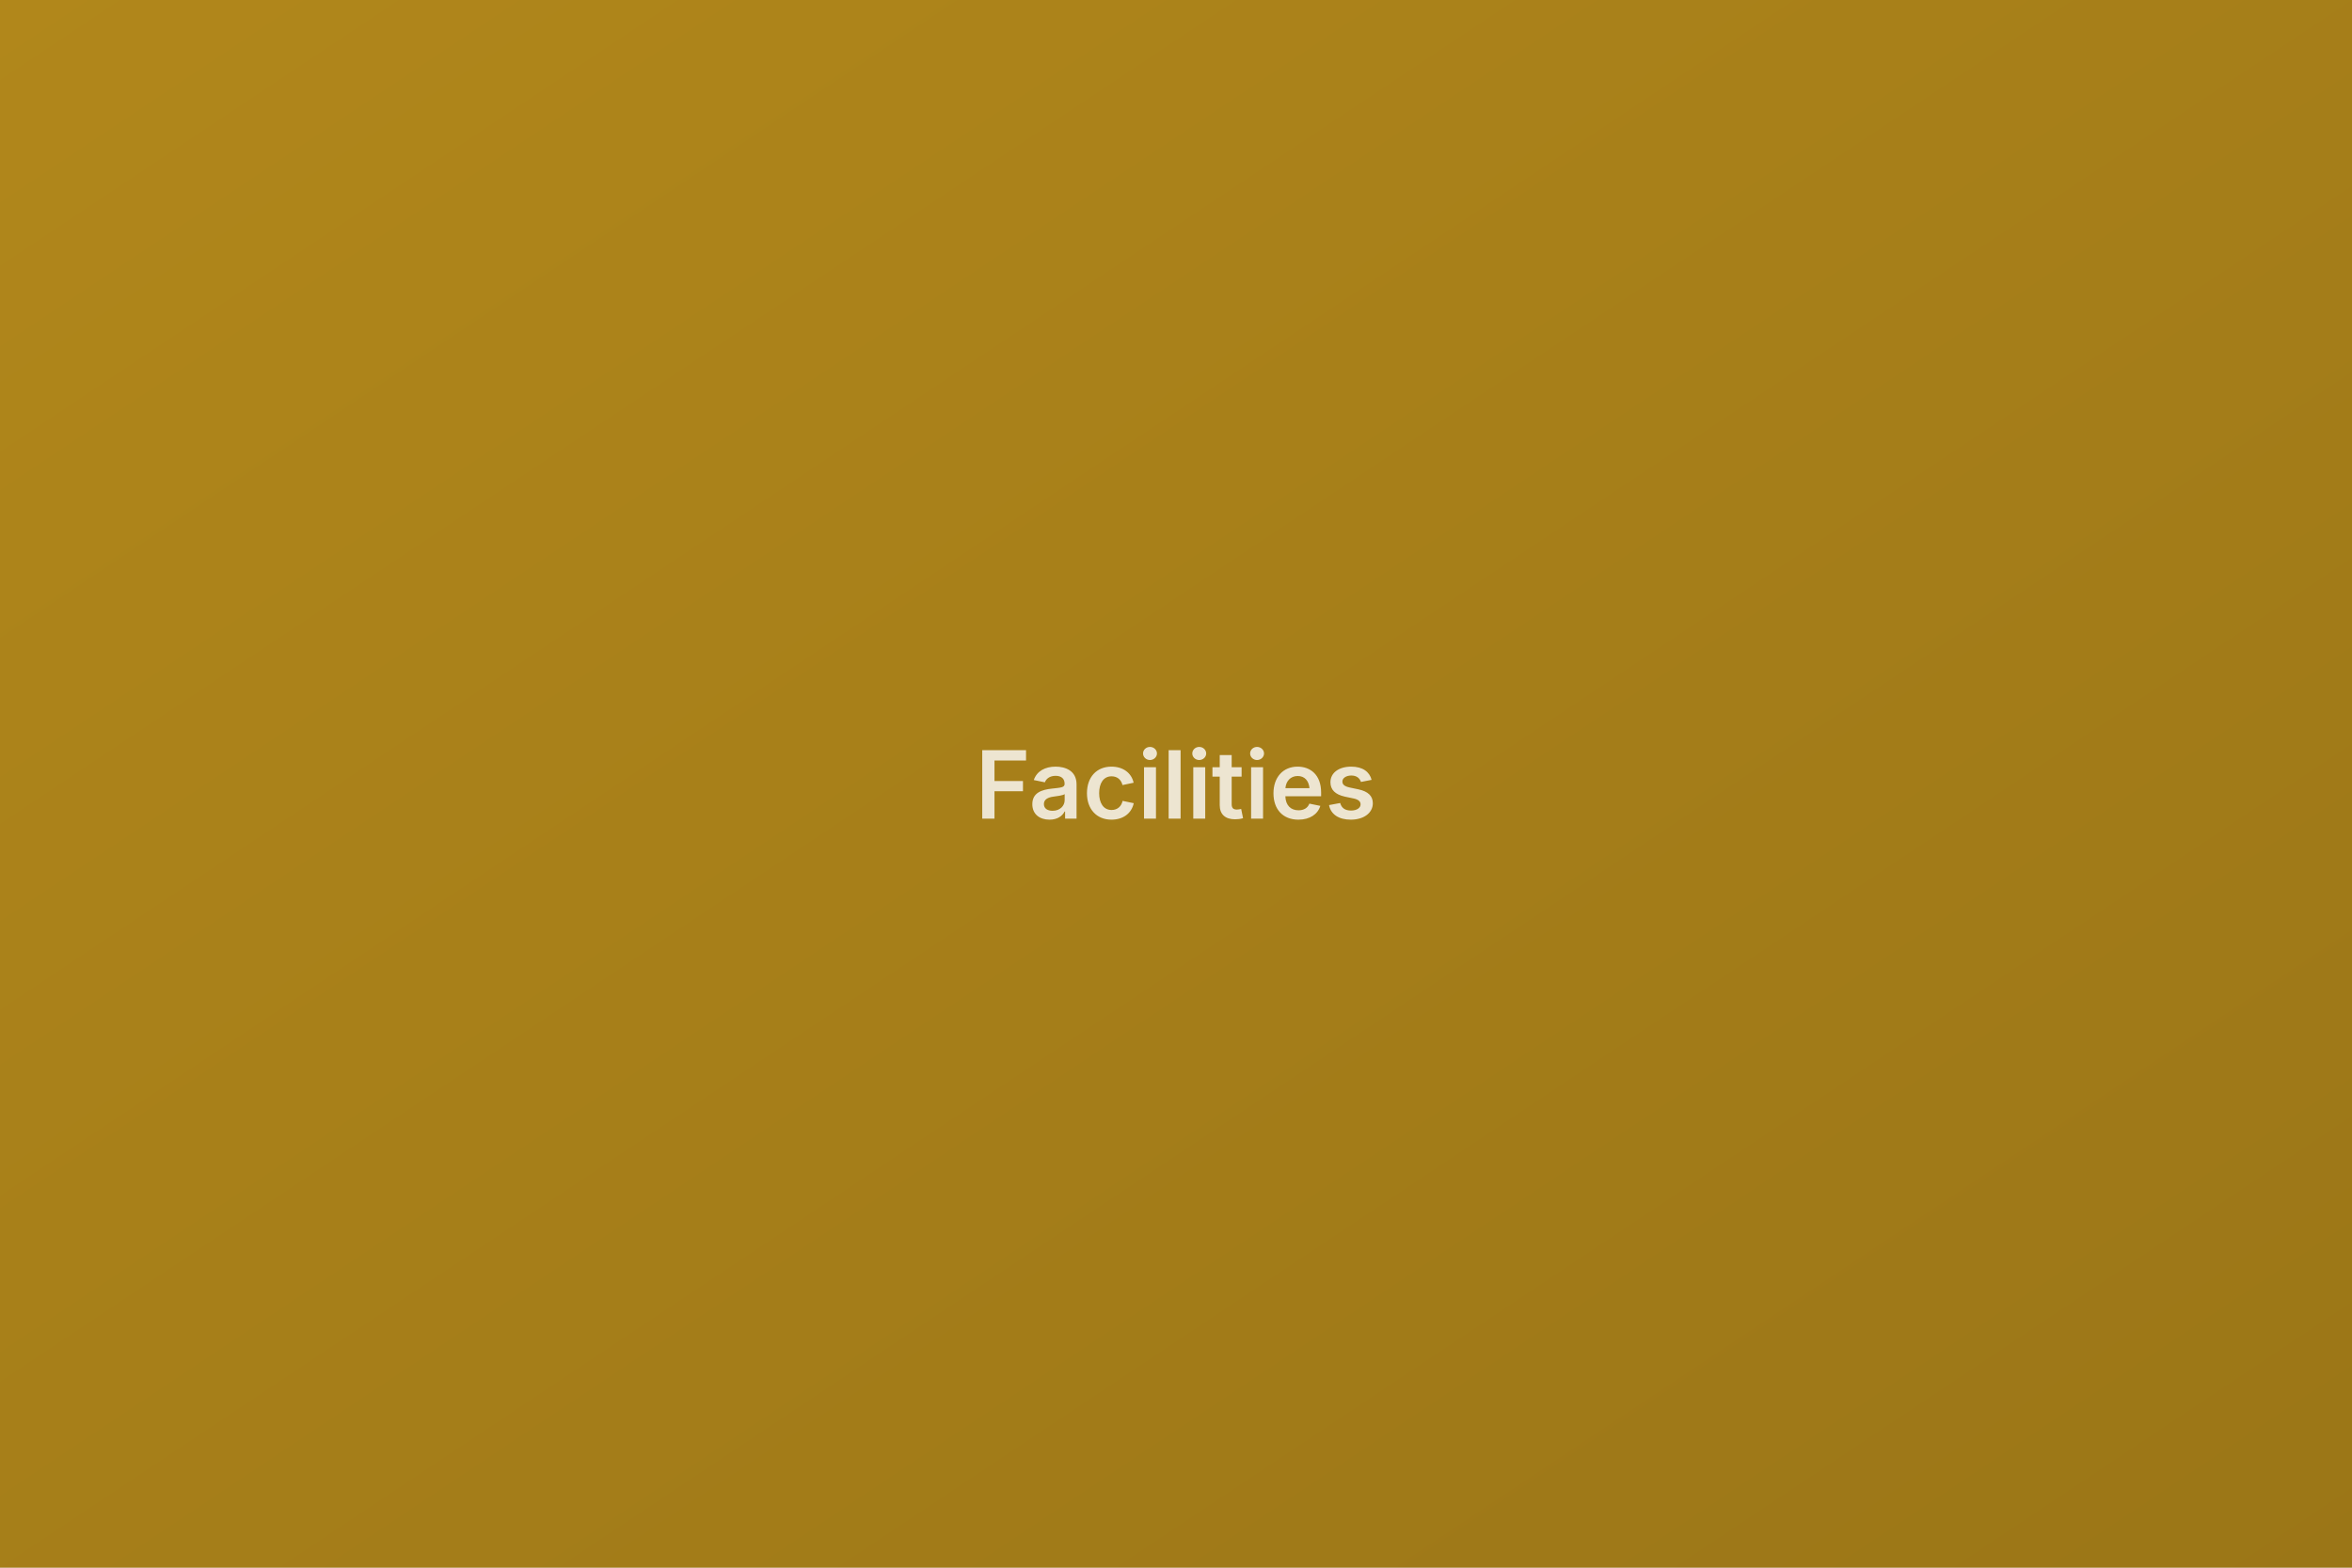
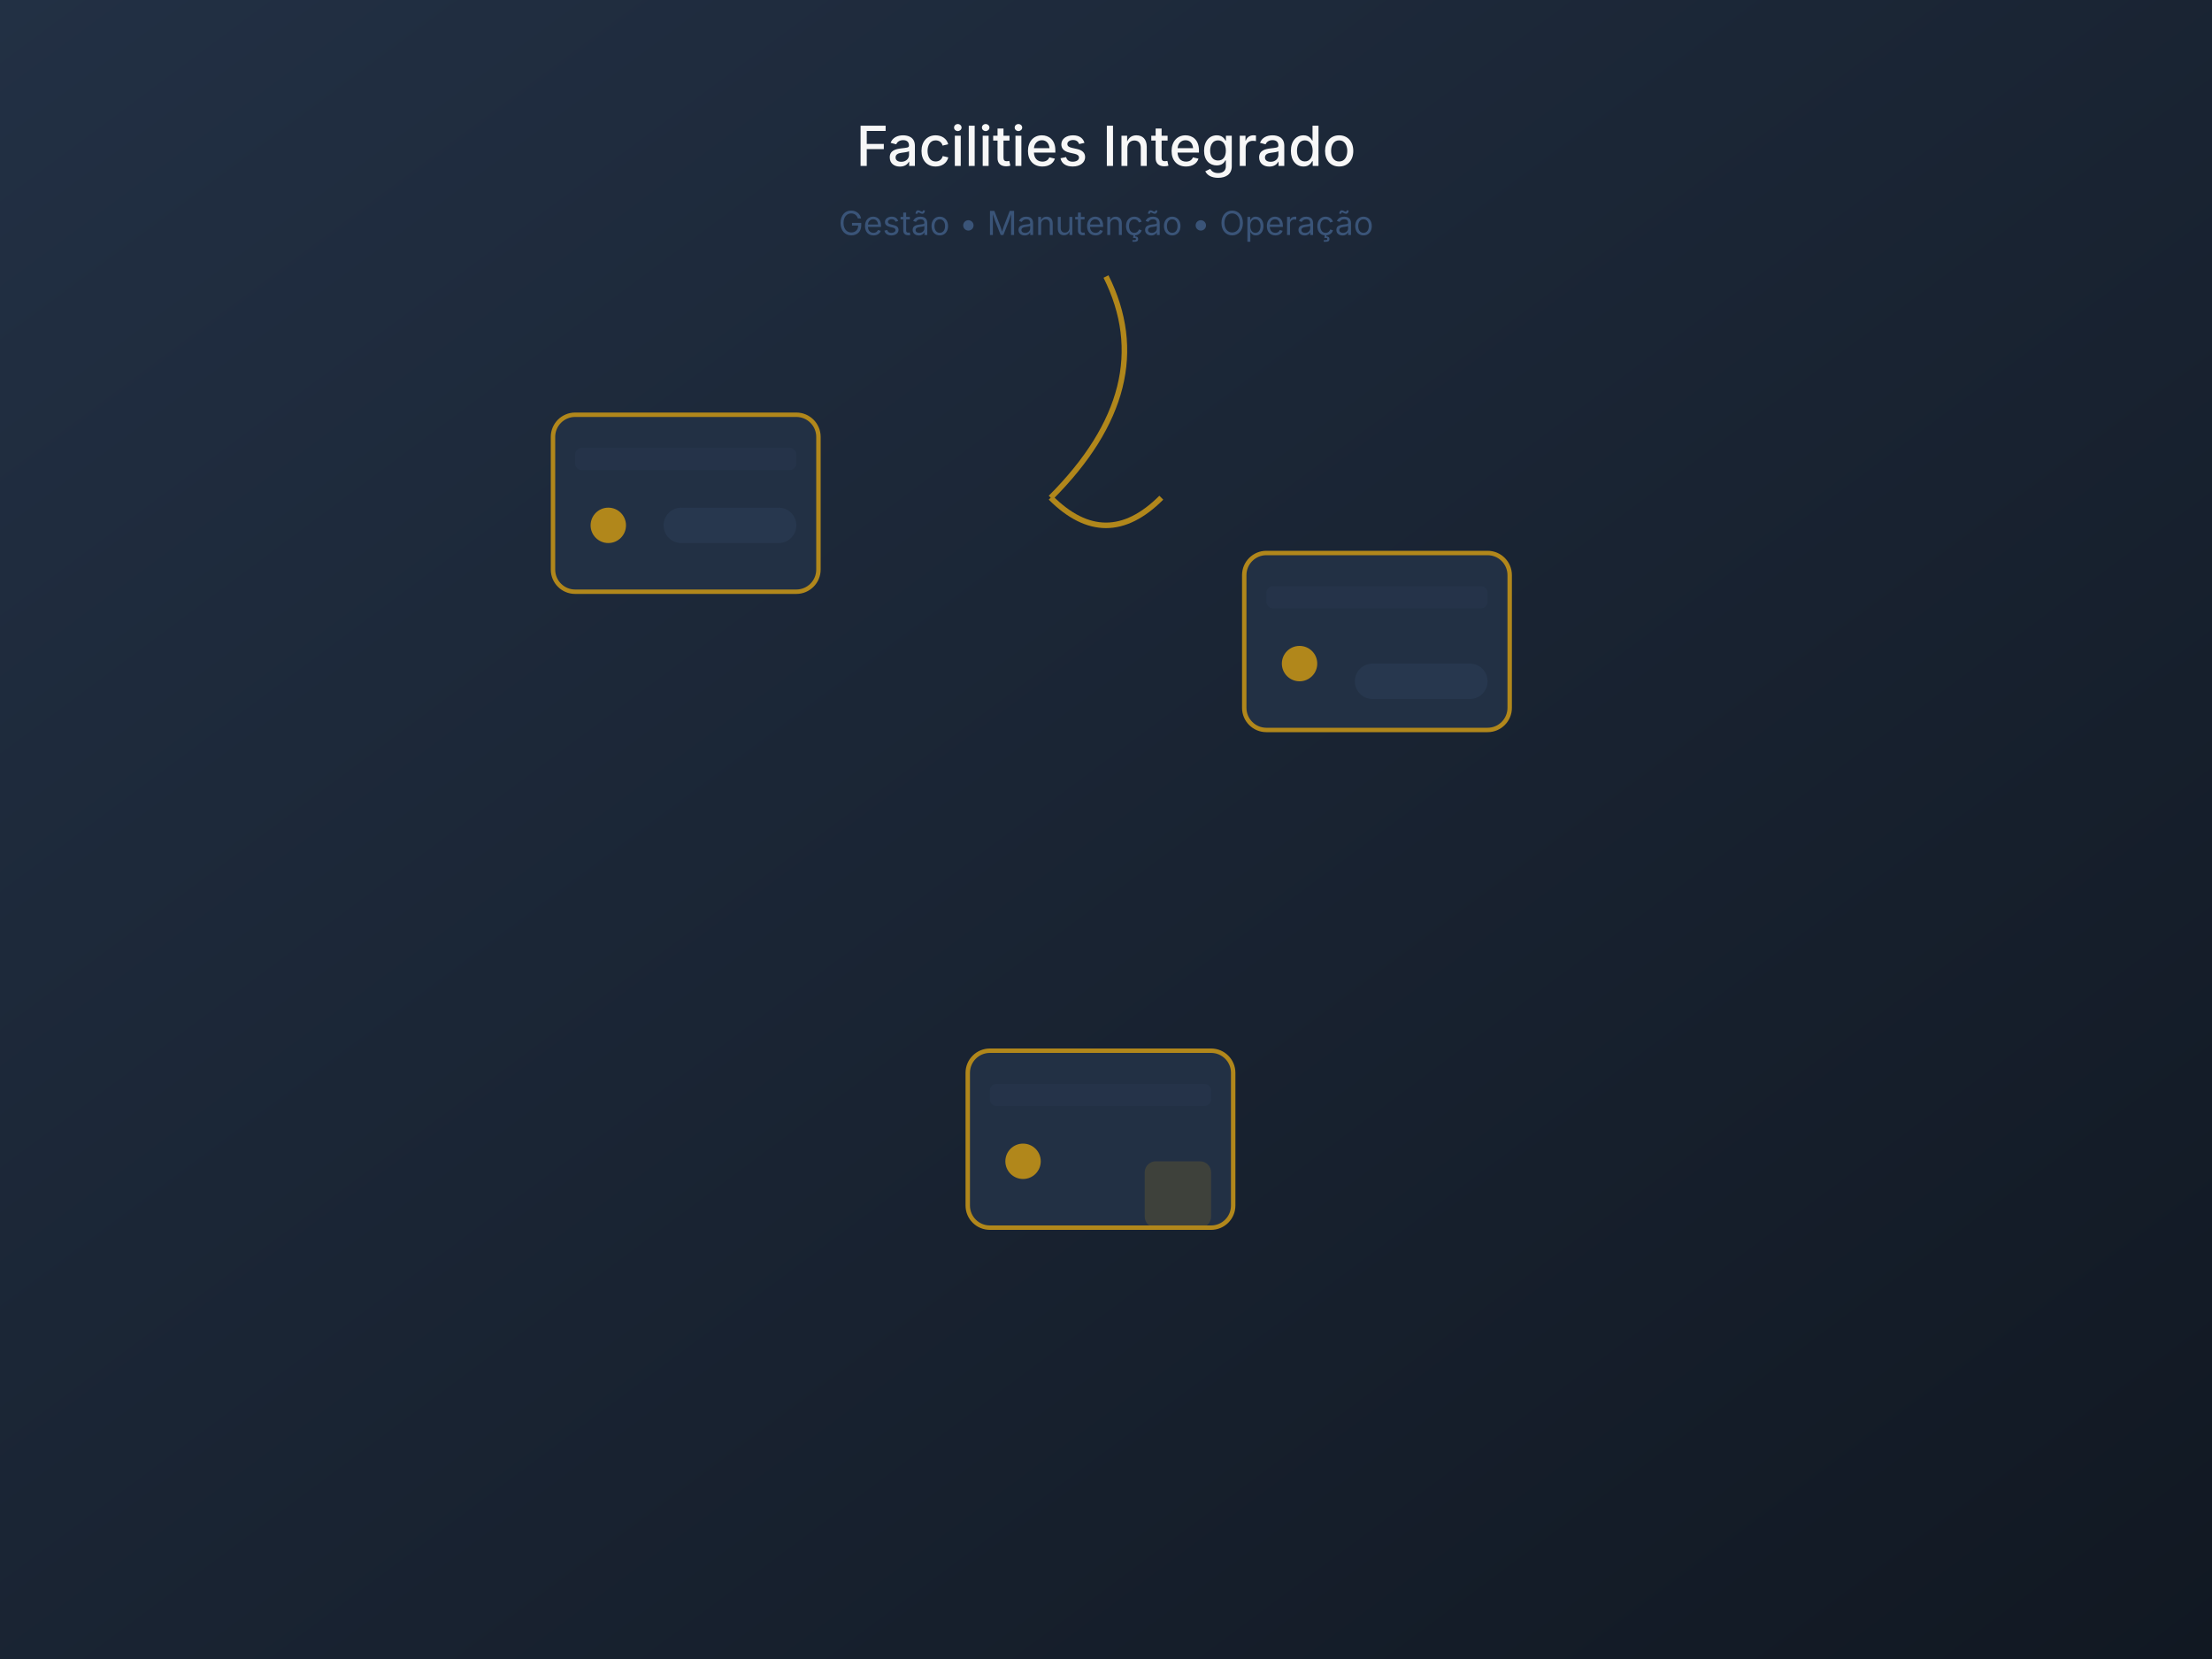
- <svg xmlns="http://www.w3.org/2000/svg" viewBox="0 0 600 400">
+ <svg xmlns="http://www.w3.org/2000/svg" viewBox="0 0 800 600">
  <defs>
    <linearGradient id="g" x1="0" y1="0" x2="1" y2="1">
-       <stop offset="0%" stop-color="hsl(43,74%,40%)" />
-       <stop offset="100%" stop-color="hsl(43,74%,35%)" />
+       <stop offset="0%" stop-color="hsl(215, 33%, 20%)" />
+       <stop offset="100%" stop-color="hsl(215, 35%, 10%)" />
    </linearGradient>
  </defs>
-   <rect width="600" height="400" fill="url(#g)" />
-   <text x="50%" y="50%" dominant-baseline="middle" text-anchor="middle" font-family="Inter, sans-serif" font-size="24" font-weight="600" fill="white" opacity="0.8">Facilities</text>
+   <rect width="800" height="600" fill="url(#g)" />
+   <g transform="translate(200, 150) scale(0.8)">
+     <rect x="0" y="0" width="120" height="80" rx="10" fill="hsl(215, 33%, 20%)" stroke="hsl(43, 74%, 40%)" stroke-width="2" />
+     <rect x="10" y="15" width="100" height="10" rx="3" fill="hsl(215, 35%, 35%)" opacity="0.1" />
+     <circle cx="25" cy="50" r="8" fill="hsl(43, 74%, 40%)" />
+     <rect x="50" y="42" width="60" height="16" rx="8" fill="hsl(215, 35%, 35%)" opacity="0.2" />
+   </g>
+   <g transform="translate(450, 200) scale(0.8)">
+     <rect x="0" y="0" width="120" height="80" rx="10" fill="hsl(215, 33%, 20%)" stroke="hsl(43, 74%, 40%)" stroke-width="2" />
+     <rect x="10" y="15" width="100" height="10" rx="3" fill="hsl(215, 35%, 35%)" opacity="0.1" />
+     <rect x="50" y="50" width="60" height="16" rx="8" fill="hsl(215, 35%, 35%)" opacity="0.2" />
+     <circle cx="25" cy="50" r="8" fill="hsl(43, 74%, 40%)" />
+   </g>
+   <g transform="translate(350, 380) scale(0.8)">
+     <rect x="0" y="0" width="120" height="80" rx="10" fill="hsl(215, 33%, 20%)" stroke="hsl(43, 74%, 40%)" stroke-width="2" />
+     <rect x="10" y="15" width="100" height="10" rx="3" fill="hsl(215, 35%, 35%)" opacity="0.1" />
+     <rect x="80" y="50" width="30" height="30" rx="5" fill="hsl(43, 74%, 40%)" opacity="0.2" />
+     <circle cx="25" cy="50" r="8" fill="hsl(43, 74%, 40%)" />
+   </g>
+   <path d="M400 100 Q420 140 380 180" stroke="hsl(43, 74%, 40%)" stroke-width="2" fill="none" />
+   <path d="M380 180 Q400 200 420 180" stroke="hsl(43, 74%, 40%)" stroke-width="2" fill="none" />
+   <text x="400" y="60" text-anchor="middle" font-family="Inter, sans-serif" font-size="20" font-weight="500" fill="hsl(0, 0%, 97%)">Facilities Integrado</text>
+   <text x="400" y="85" text-anchor="middle" font-family="Inter, sans-serif" font-size="12" font-weight="400" fill="hsl(215, 35%, 35%)">Gestão • Manutenção • Operação</text>
</svg>
